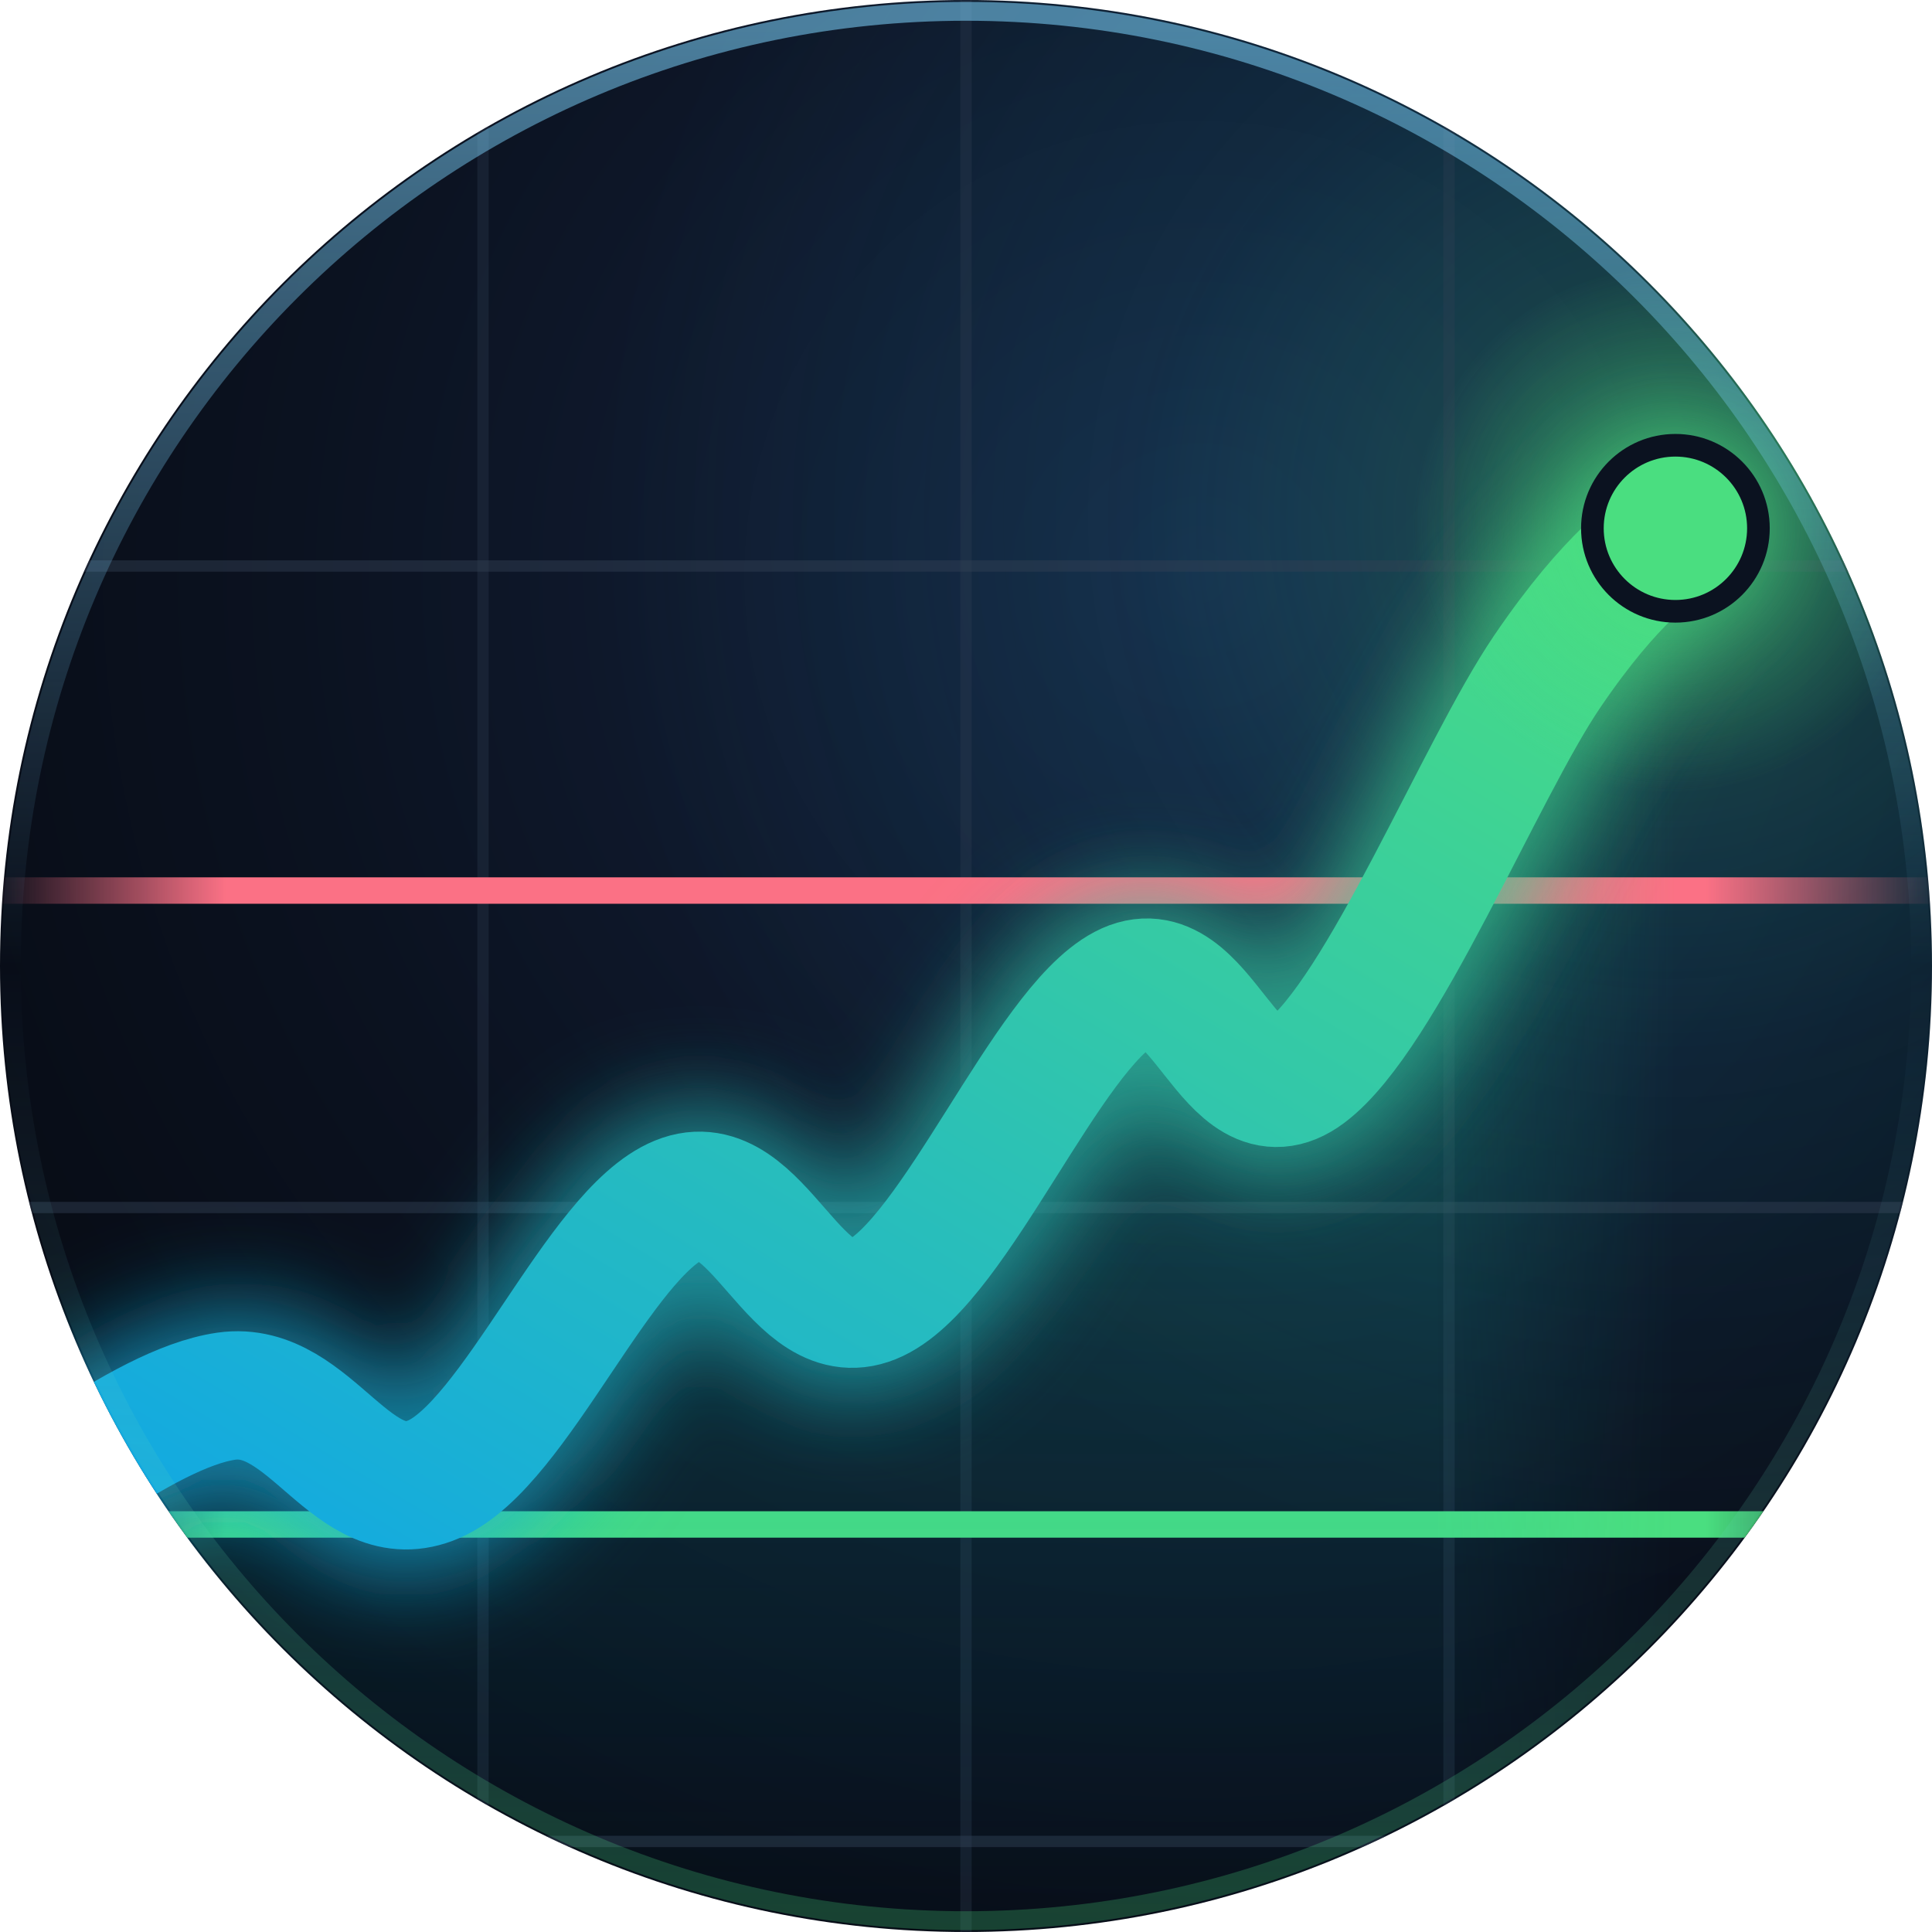
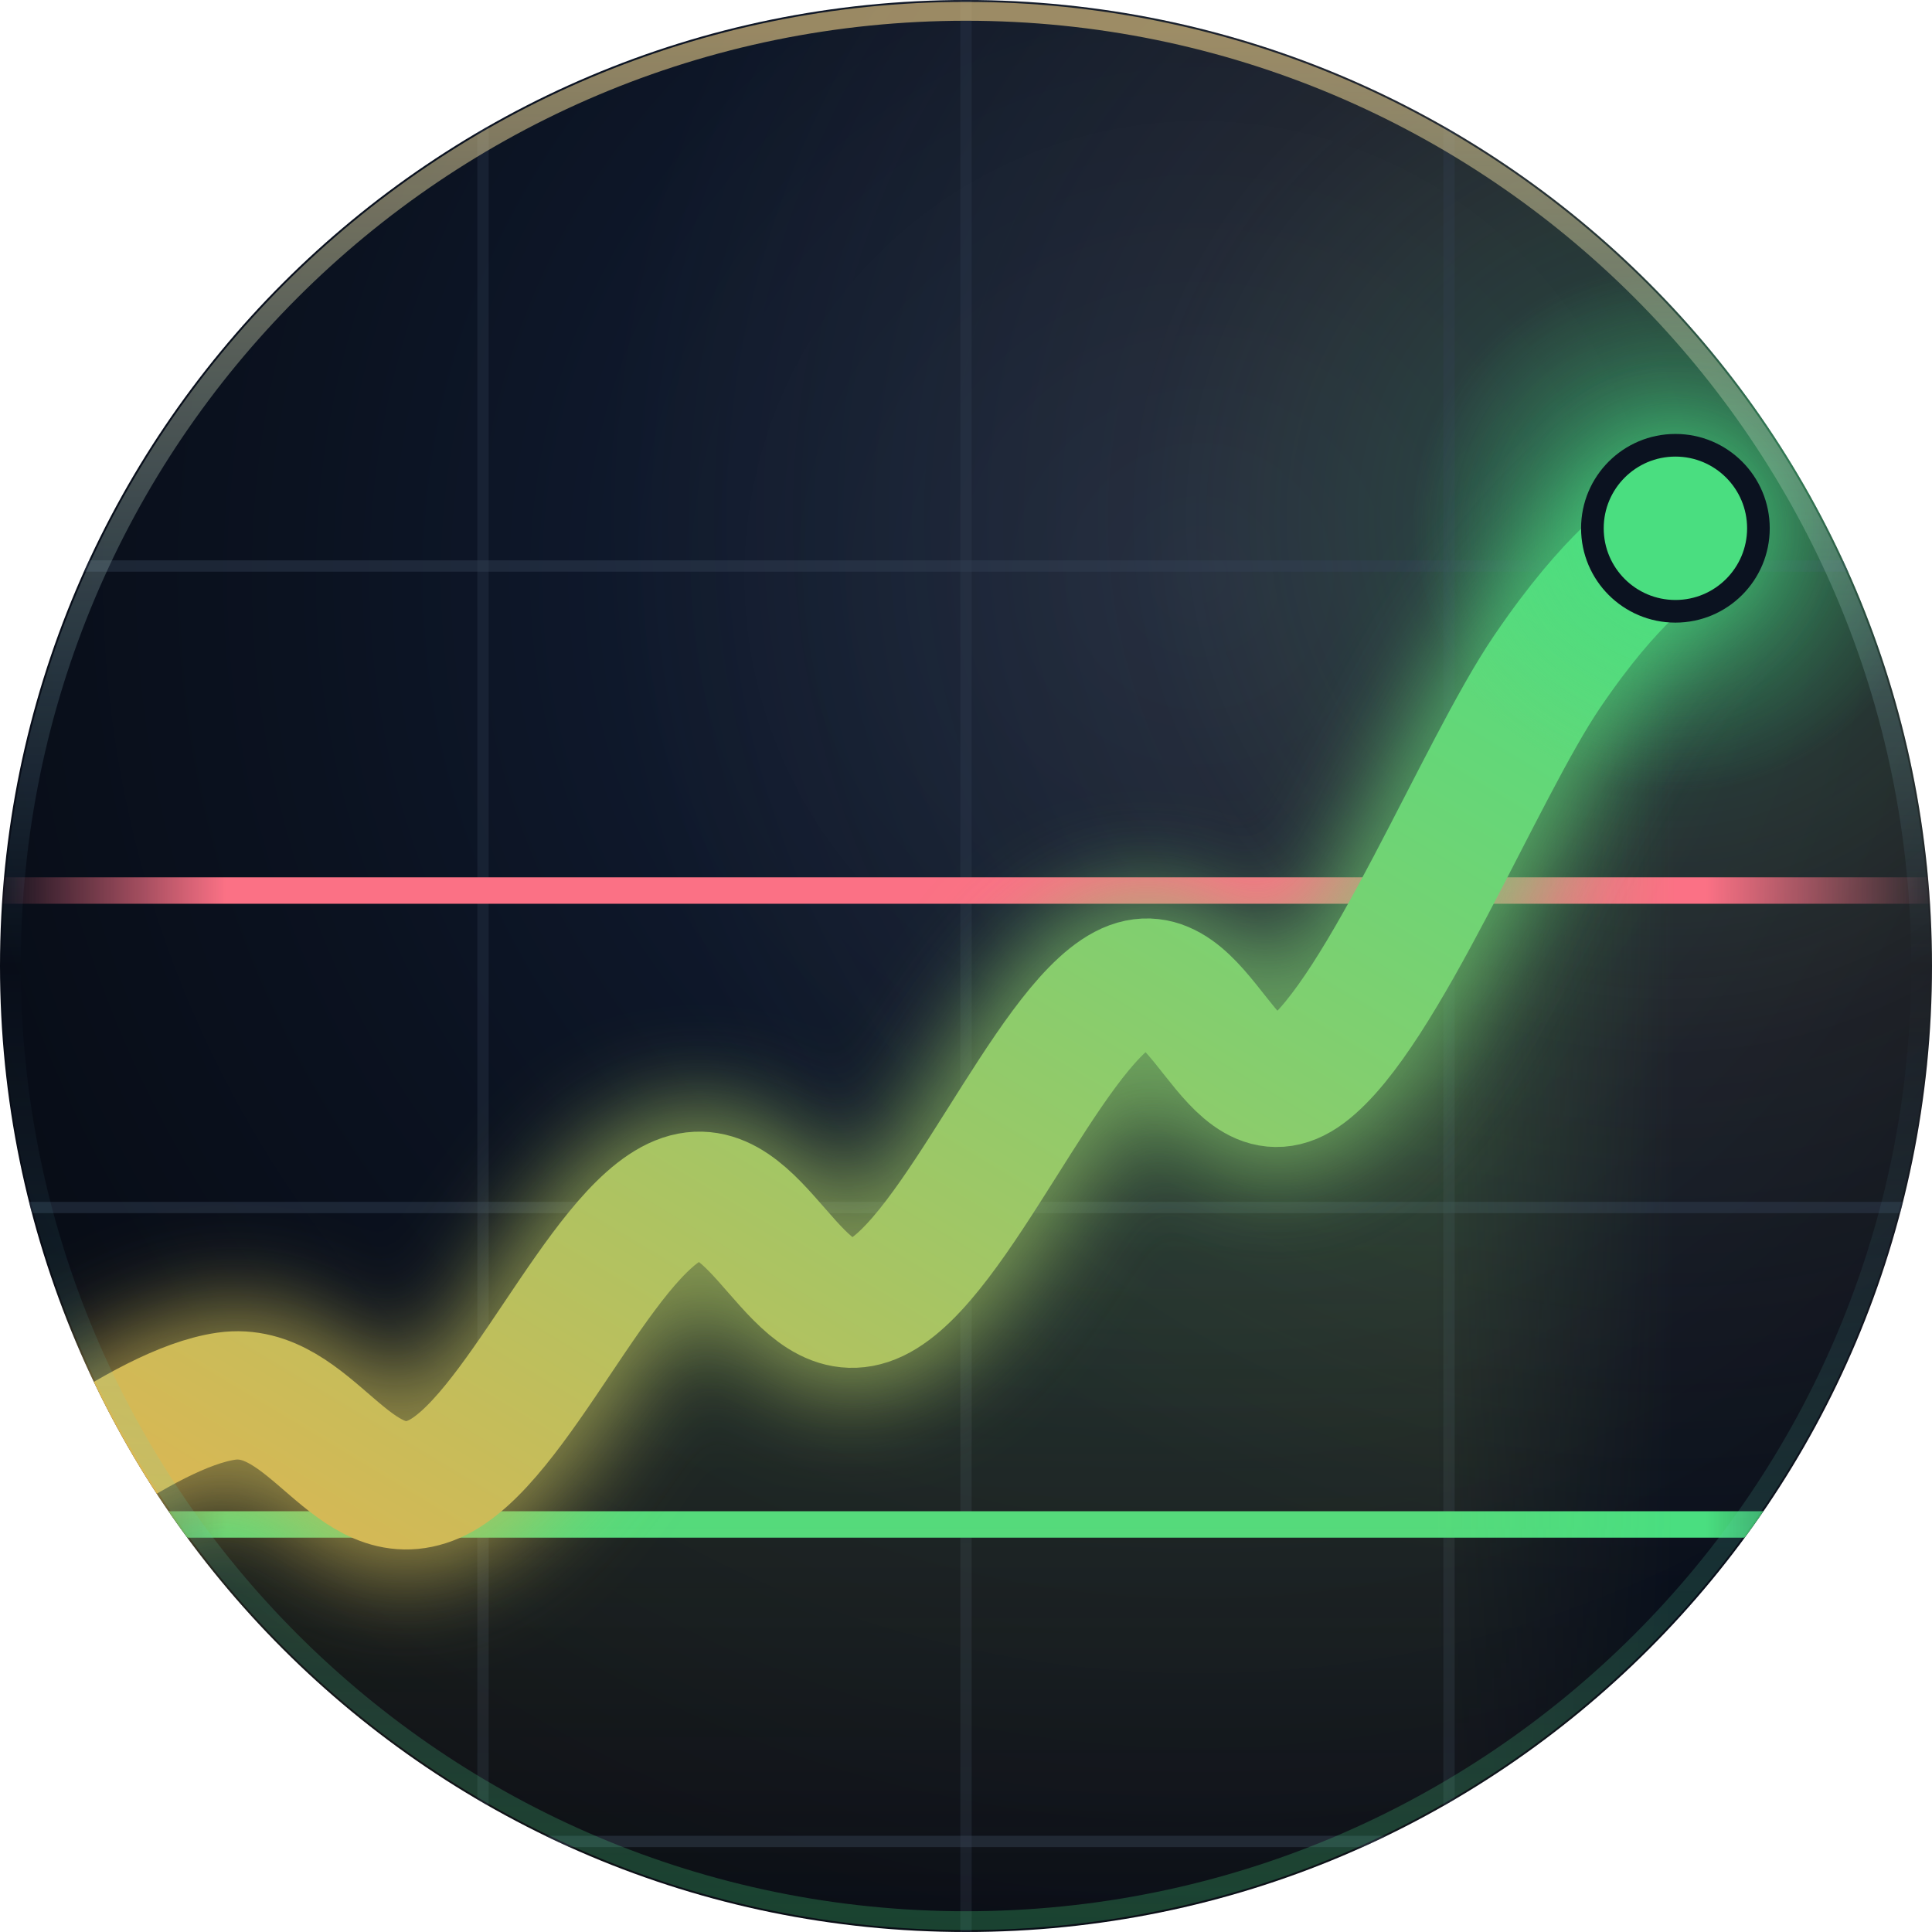
<svg xmlns="http://www.w3.org/2000/svg" viewBox="0 0 512 512">
  <defs>
    <clipPath id="c">
      <circle cx="256" cy="256" r="256" />
    </clipPath>
    <linearGradient id="ln" x1="0" y1="1" x2="1" y2="0">
-       <stop offset="0" stop-color="#0ea5e9" />
+       <stop offset="0" stop-color="#e6b450" />
      <stop offset="1" stop-color="#4ade80" />
    </linearGradient>
    <linearGradient id="ar" x1="0" y1="0" x2="0" y2="1">
      <stop offset="0" stop-color="#22c55e" stop-opacity=".38" />
-       <stop offset="1" stop-color="#0ea5e9" stop-opacity="0" />
+       <stop offset="1" stop-color="#e6b450" stop-opacity="0" />
    </linearGradient>
    <linearGradient id="fx" gradientUnits="userSpaceOnUse" x1="380" y1="0" x2="444" y2="0">
      <stop offset="0" stop-color="#fff" />
      <stop offset="1" stop-color="#fff" stop-opacity="0" />
    </linearGradient>
    <mask id="mk">
      <rect x="-20" y="0" width="560" height="560" fill="url(#fx)" />
    </mask>
+     <linearGradient id="goldt" x1="0" y1="0" x2="0" y2="1">
+       <stop offset="0" stop-color="#fbe3a1" />
+       <stop offset="1" stop-color="#d9a23a" />
+     </linearGradient>
    <radialGradient id="bg" cx=".62" cy=".3" r=".85">
      <stop offset="0" stop-color="#14233f" />
      <stop offset=".55" stop-color="#0b1220" />
      <stop offset="1" stop-color="#05080f" />
    </radialGradient>
    <radialGradient id="spot" cx=".86" cy=".27" r=".55">
      <stop offset="0" stop-color="#4ade80" stop-opacity=".28" />
-       <stop offset=".5" stop-color="#22d3ee" stop-opacity=".08" />
-       <stop offset="1" stop-color="#22d3ee" stop-opacity="0" />
+       <stop offset=".5" stop-color="#e6b450" stop-opacity=".08" />
+       <stop offset="1" stop-color="#e6b450" stop-opacity="0" />
    </radialGradient>
    <linearGradient id="rim" x1="0" y1="0" x2="0" y2="1">
-       <stop offset="0" stop-color="#7dd3fc" stop-opacity=".55" />
+       <stop offset="0" stop-color="#f5d48a" stop-opacity=".6" />
      <stop offset=".5" stop-color="#7dd3fc" stop-opacity="0" />
      <stop offset="1" stop-color="#4ade80" stop-opacity=".25" />
    </linearGradient>
    <filter id="blur" x="-20%" y="-20%" width="140%" height="140%">
      <feGaussianBlur stdDeviation="12" />
    </filter>
    <linearGradient id="hfg" x1="0" y1="0" x2="1" y2="0">
      <stop offset="0" stop-color="#fff" stop-opacity="0" />
      <stop offset=".12" stop-color="#fff" />
      <stop offset=".88" stop-color="#fff" />
      <stop offset="1" stop-color="#fff" stop-opacity="0" />
    </linearGradient>
    <mask id="hf" maskUnits="userSpaceOnUse" x="0" y="0" width="512" height="512">
      <rect width="512" height="512" fill="url(#hfg)" />
    </mask>
    <filter id="sg" x="-10%" y="-200%" width="120%" height="500%">
      <feGaussianBlur stdDeviation="5" />
    </filter>
    <radialGradient id="gl">
      <stop offset="0" stop-color="#4ade80" stop-opacity=".55" />
      <stop offset="1" stop-color="#4ade80" stop-opacity="0" />
    </radialGradient>
  </defs>
  <circle cx="256" cy="256" r="256" fill="url(#bg)" />
  <g clip-path="url(#c)">
    <rect width="512" height="512" fill="url(#spot)" />
    <line x1="0" y1="150" x2="512" y2="150" stroke="#334155" stroke-opacity=".45" stroke-width="3" />
    <line x1="0" y1="320" x2="512" y2="320" stroke="#334155" stroke-opacity=".45" stroke-width="3" />
    <line x1="0" y1="488" x2="512" y2="488" stroke="#334155" stroke-opacity=".45" stroke-width="3" />
    <line x1="128" y1="0" x2="128" y2="512" stroke="#334155" stroke-opacity=".3" stroke-width="3" />
    <line x1="256" y1="0" x2="256" y2="512" stroke="#334155" stroke-opacity=".3" stroke-width="3" />
    <line x1="384" y1="0" x2="384" y2="512" stroke="#334155" stroke-opacity=".3" stroke-width="3" />
    <line x1="0" y1="236" x2="512" y2="236" stroke="#fb7185" stroke-width="19.6" opacity=".55" mask="url(#hf)" filter="url(#sg)" />
    <line x1="0" y1="236" x2="512" y2="236" stroke="#fb7185" stroke-width="7.0" stroke-linecap="round" mask="url(#hf)" />
    <line x1="0" y1="404" x2="512" y2="404" stroke="#4ade80" stroke-width="19.6" opacity=".55" mask="url(#hf)" filter="url(#sg)" />
    <line x1="0" y1="404" x2="512" y2="404" stroke="#4ade80" stroke-width="7.0" stroke-linecap="round" mask="url(#hf)" />
    <path d="M-10 410 C2.6 402.8 37.5 373.2 60 370 C82.5 366.8 93.4 401.4 115 392 C136.6 382.6 158.9 326.6 180 318 C201.1 309.4 210.8 354.1 232 344 C253.2 333.9 277.5 272.8 298 262 C318.5 251.2 325.8 299.1 346 284 C366.2 268.9 392.4 203.9 410 178 C427.6 152.1 437.9 146.8 444 140 L444 520 L-10 520 Z" fill="url(#ar)" mask="url(#mk)" />
    <path d="M-10 410 C2.6 402.8 37.5 373.2 60 370 C82.5 366.8 93.4 401.4 115 392 C136.6 382.6 158.9 326.6 180 318 C201.1 309.4 210.8 354.1 232 344 C253.2 333.9 277.5 272.8 298 262 C318.5 251.2 325.8 299.1 346 284 C366.2 268.9 392.4 203.9 410 178 C427.6 152.1 437.9 146.8 444 140" fill="none" stroke="url(#ln)" stroke-width="48" stroke-linecap="round" opacity=".7" filter="url(#blur)" />
    <path d="M-10 410 C2.6 402.8 37.5 373.2 60 370 C82.5 366.8 93.4 401.4 115 392 C136.6 382.6 158.9 326.6 180 318 C201.1 309.4 210.8 354.1 232 344 C253.2 333.9 277.5 272.8 298 262 C318.5 251.2 325.8 299.1 346 284 C366.2 268.9 392.4 203.9 410 178 C427.6 152.1 437.9 146.8 444 140" fill="none" stroke="url(#ln)" stroke-width="34" stroke-linecap="round" stroke-linejoin="round" />
    <circle cx="444" cy="140" r="70" fill="url(#gl)" />
  </g>
  <circle cx="444" cy="140" r="22" fill="#4ade80" stroke="#0b1220" stroke-width="6" />
  <circle cx="256" cy="256" r="253" fill="none" stroke="url(#rim)" stroke-width="5" />
</svg>
